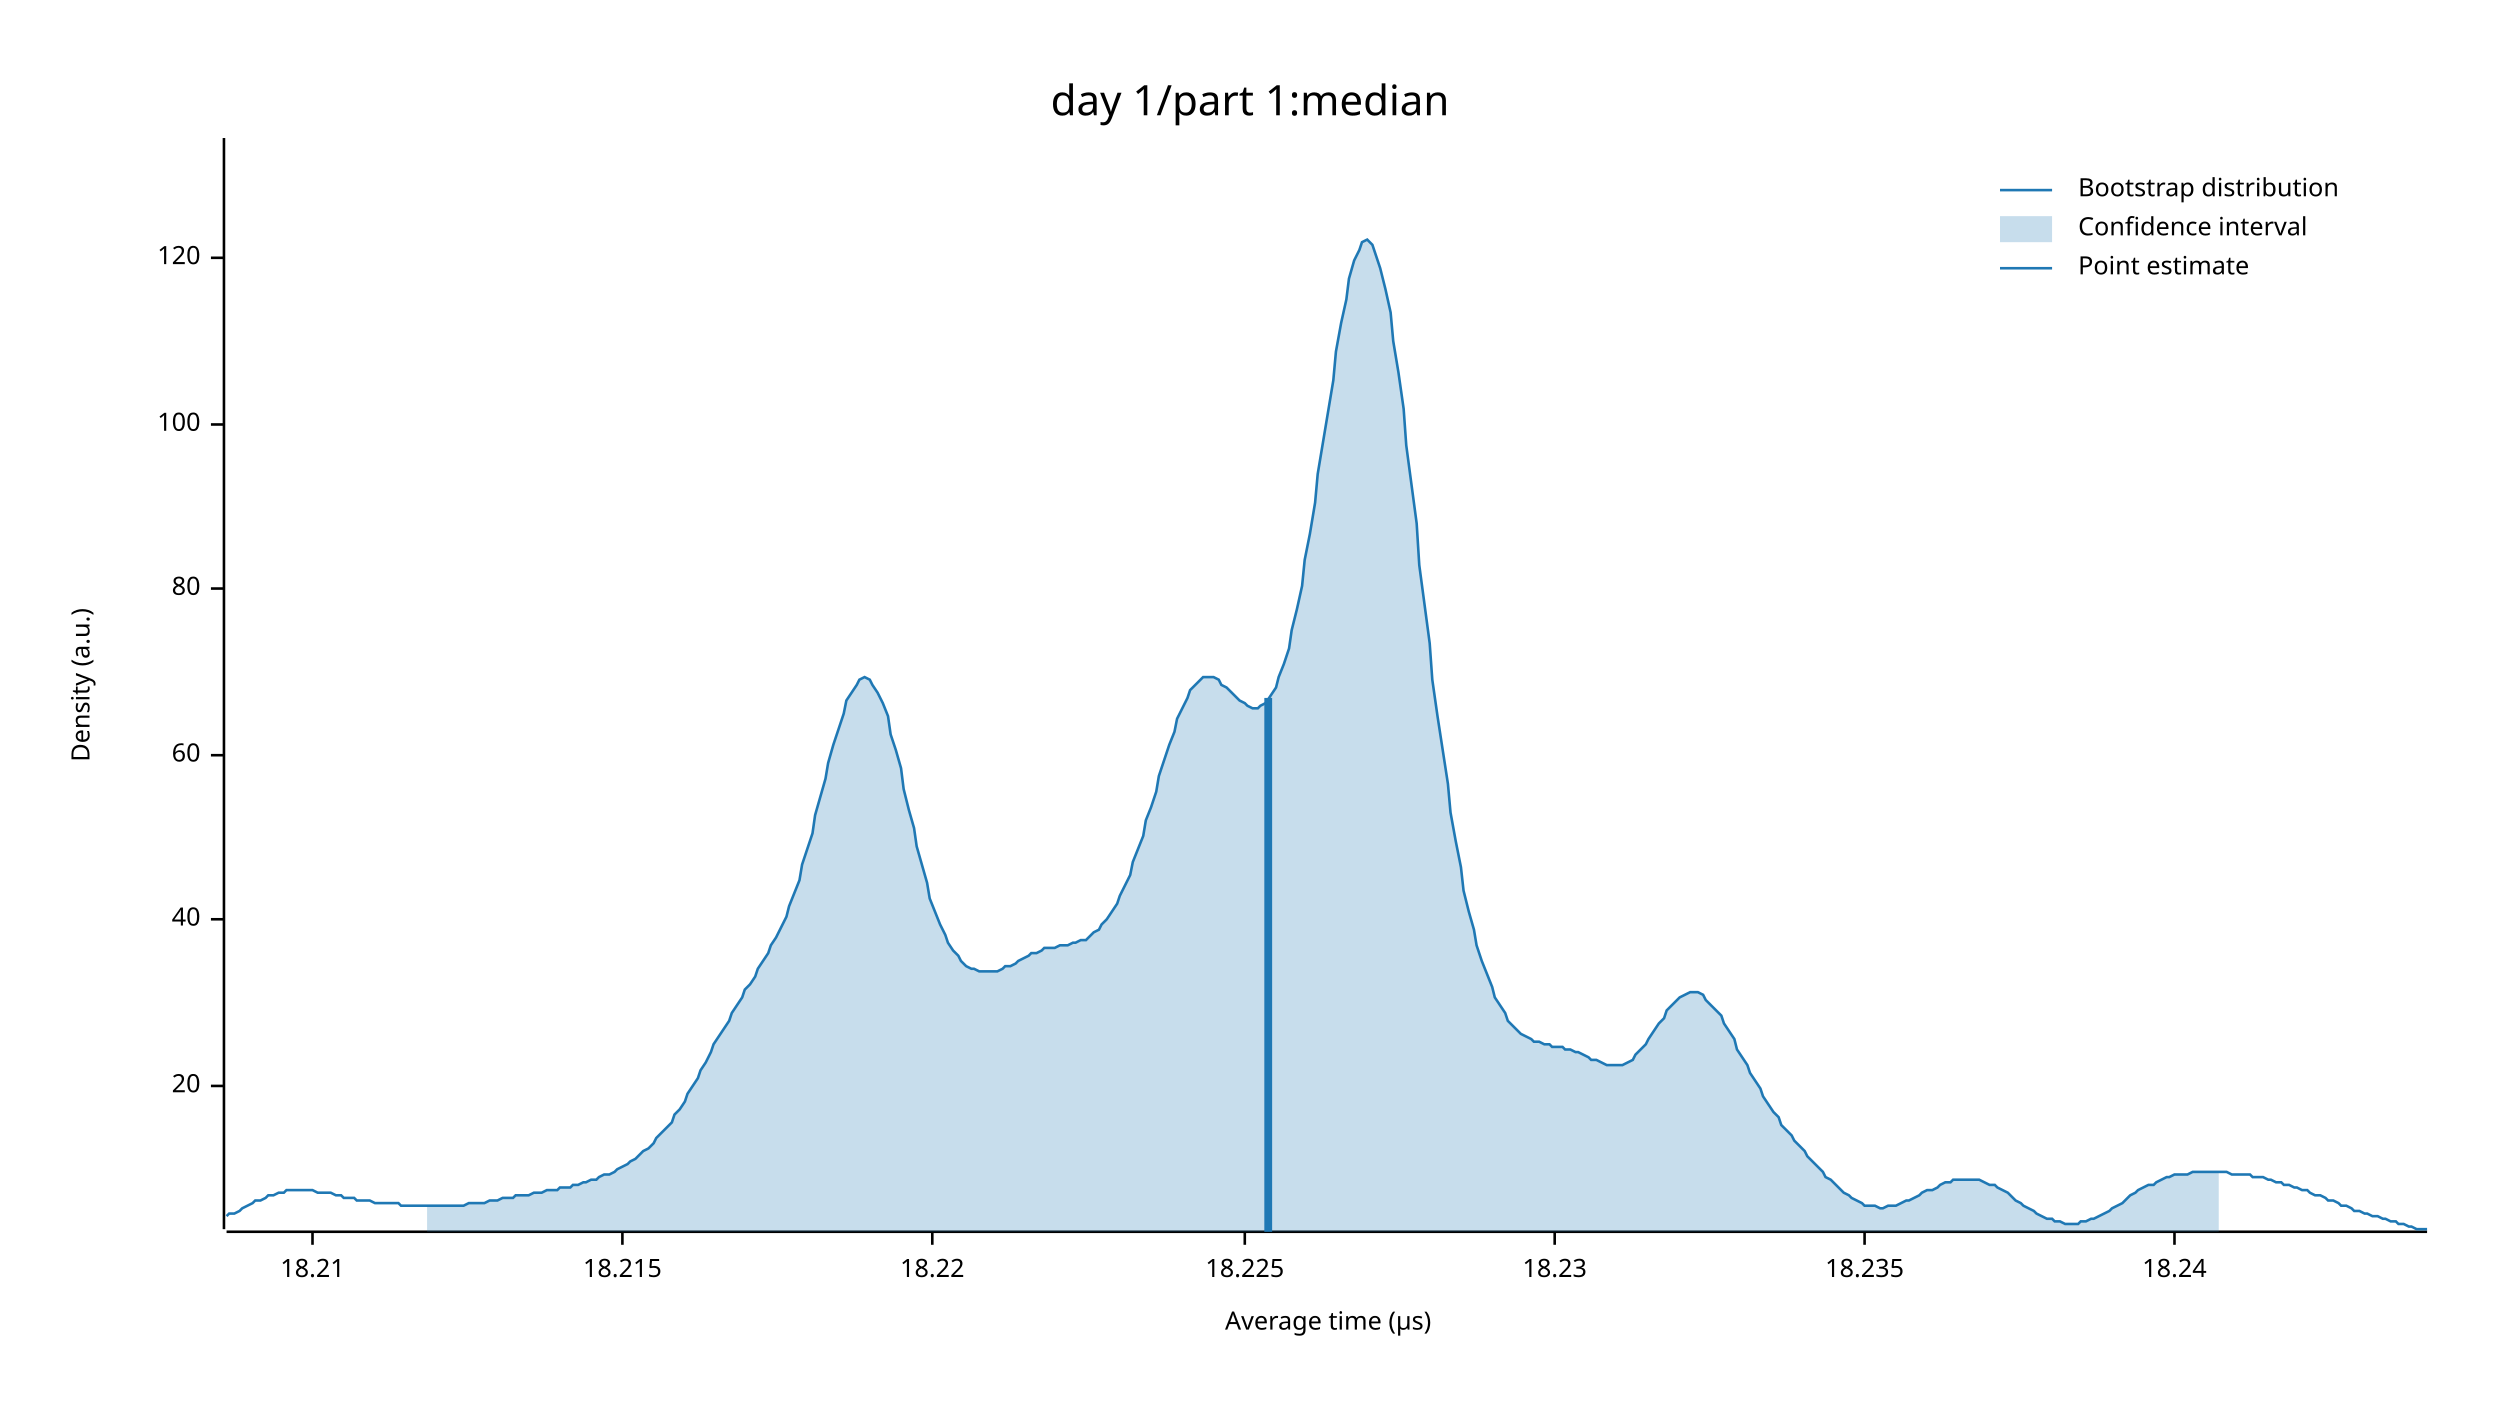
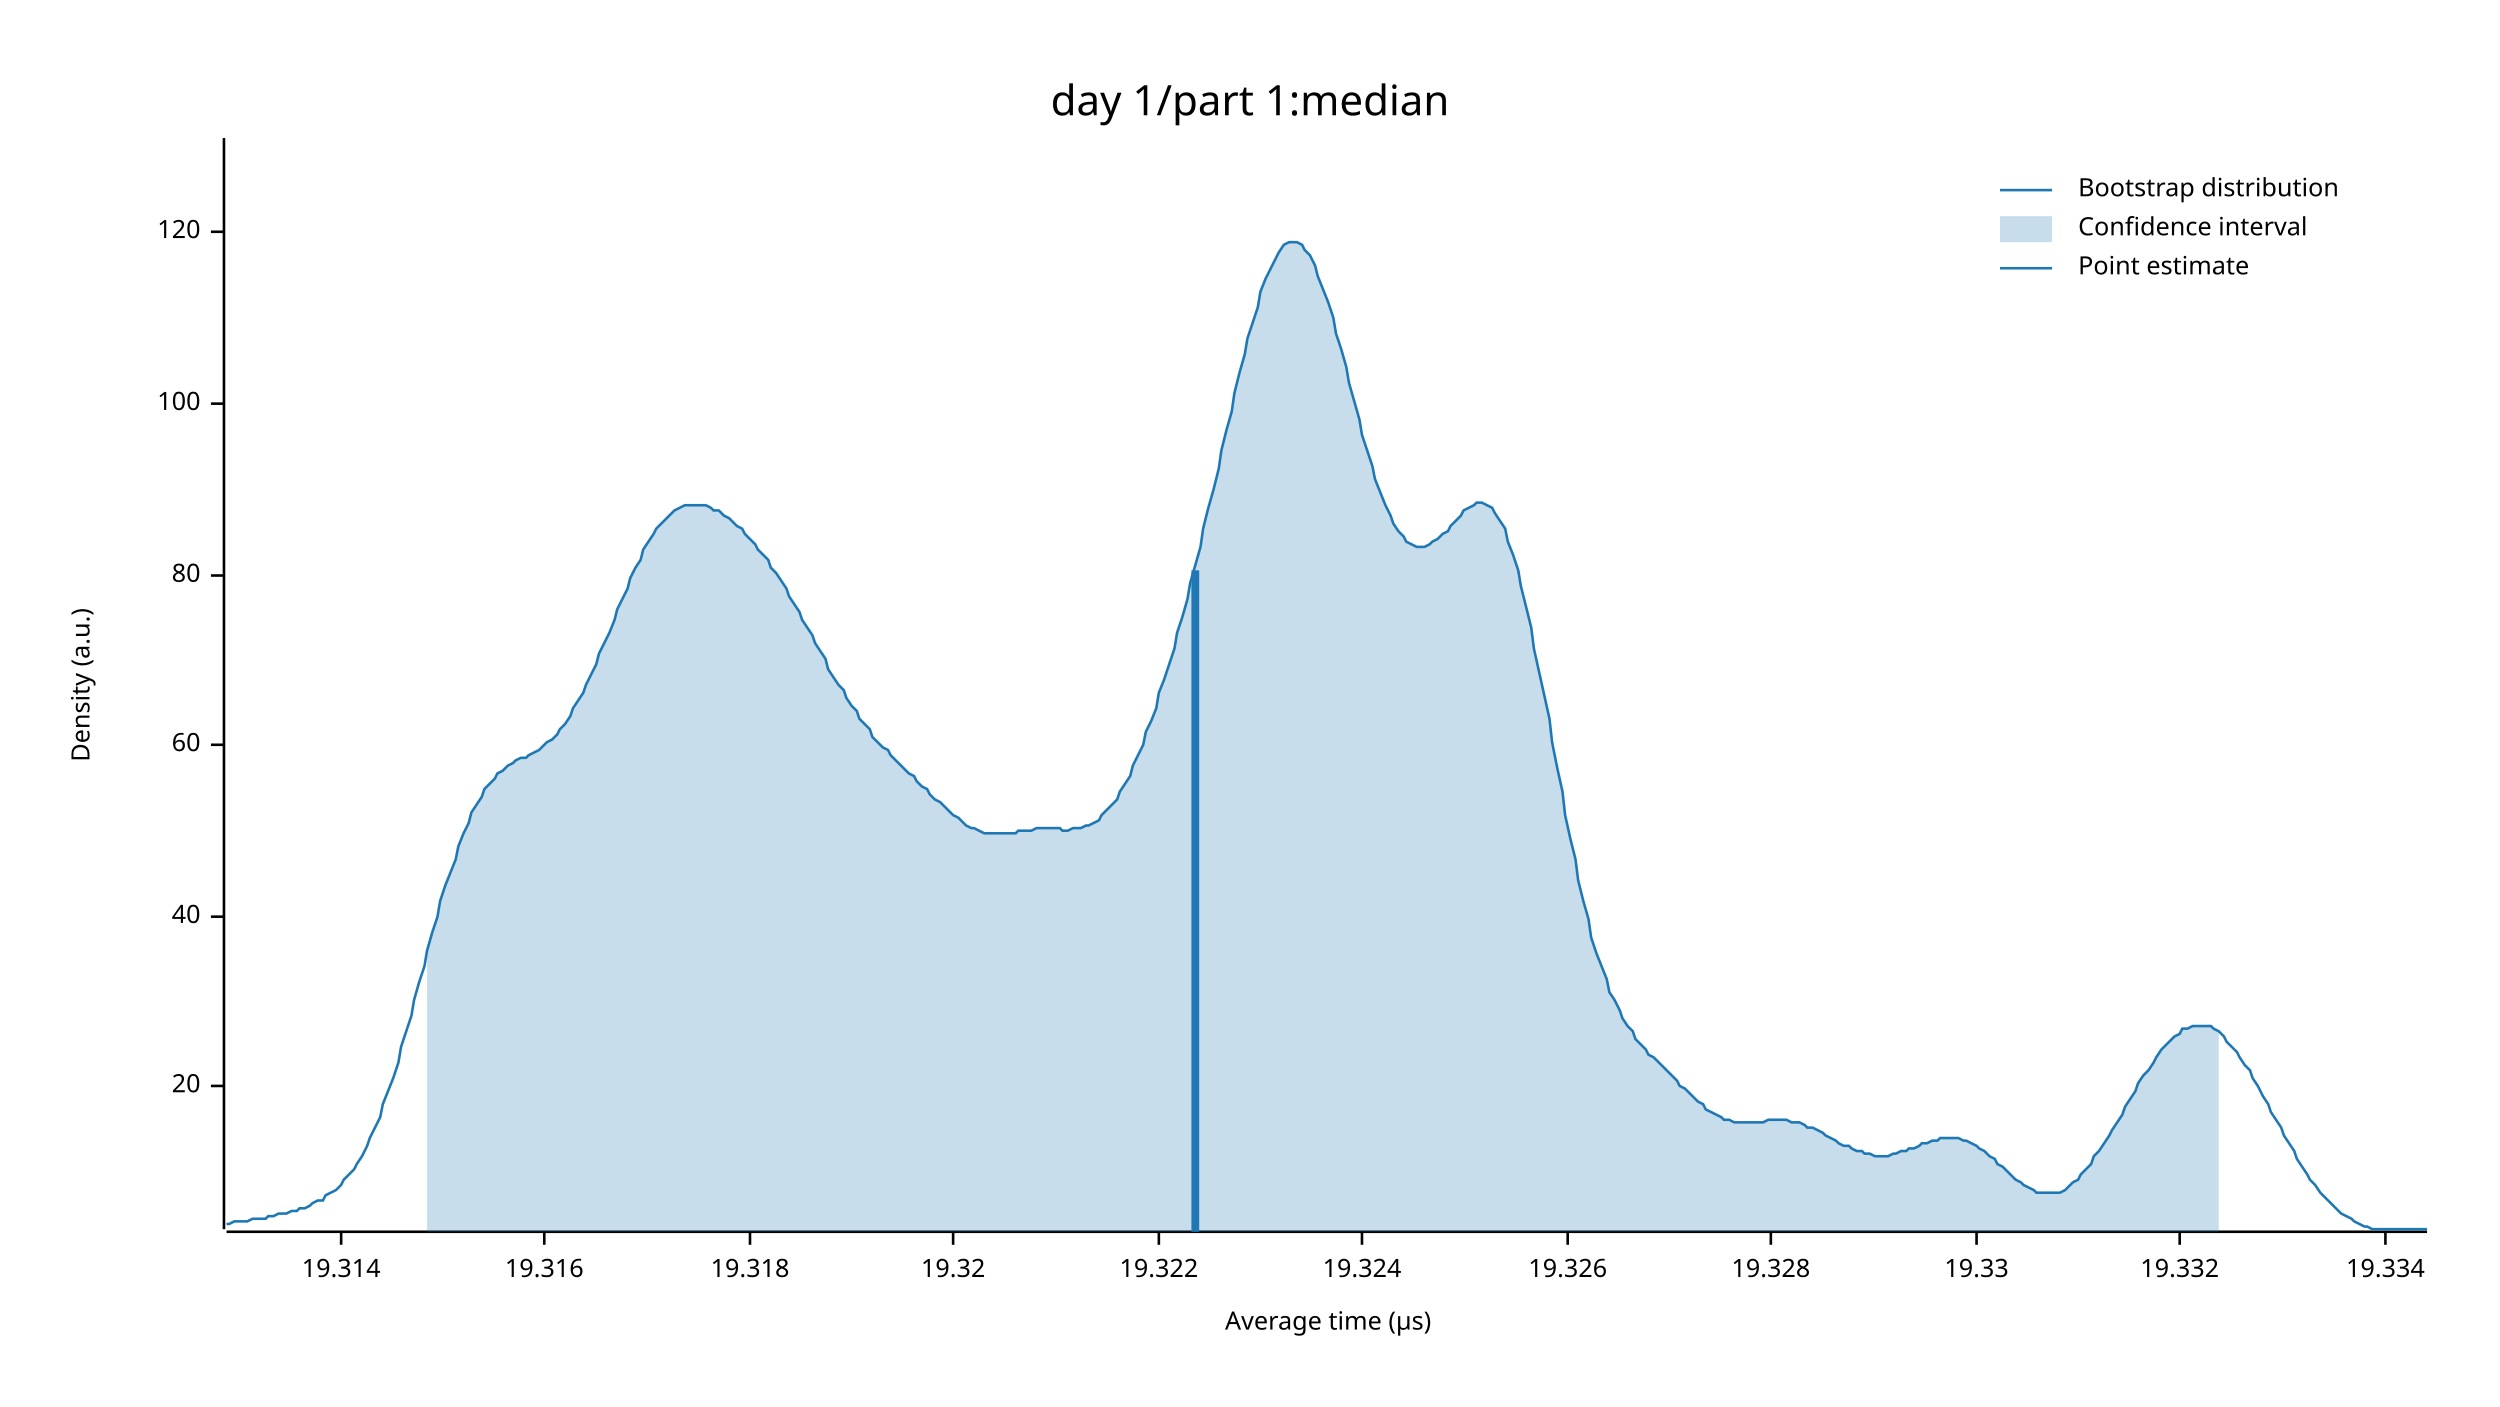
<svg xmlns="http://www.w3.org/2000/svg" width="960" height="540" viewBox="0 0 960 540">
  <text x="480" y="32" dy="0.76em" text-anchor="middle" font-family="sans-serif" font-size="16.129" opacity="1" fill="#000000">
day 1/part 1:median
</text>
  <text x="27" y="263" dy="0.76em" text-anchor="middle" font-family="sans-serif" font-size="9.677" opacity="1" fill="#000000" transform="rotate(270, 27, 263)">
Density (a.u.)
</text>
  <text x="510" y="513" dy="-0.5ex" text-anchor="middle" font-family="sans-serif" font-size="9.677" opacity="1" fill="#000000">
Average time (µs)
</text>
  <polyline fill="none" opacity="1" stroke="#000000" stroke-width="1" points="86,53 86,472 " />
  <text x="77" y="417" dy="0.5ex" text-anchor="end" font-family="sans-serif" font-size="9.677" opacity="1" fill="#000000">
20
</text>
  <polyline fill="none" opacity="1" stroke="#000000" stroke-width="1" points="81,417 86,417 " />
-   <text x="77" y="353" dy="0.5ex" text-anchor="end" font-family="sans-serif" font-size="9.677" opacity="1" fill="#000000">
+   <text x="77" y="352" dy="0.5ex" text-anchor="end" font-family="sans-serif" font-size="9.677" opacity="1" fill="#000000">
40
</text>
-   <polyline fill="none" opacity="1" stroke="#000000" stroke-width="1" points="81,353 86,353 " />
-   <text x="77" y="290" dy="0.5ex" text-anchor="end" font-family="sans-serif" font-size="9.677" opacity="1" fill="#000000">
+   <polyline fill="none" opacity="1" stroke="#000000" stroke-width="1" points="81,352 86,352 " />
+   <text x="77" y="286" dy="0.5ex" text-anchor="end" font-family="sans-serif" font-size="9.677" opacity="1" fill="#000000">
60
</text>
-   <polyline fill="none" opacity="1" stroke="#000000" stroke-width="1" points="81,290 86,290 " />
-   <text x="77" y="226" dy="0.5ex" text-anchor="end" font-family="sans-serif" font-size="9.677" opacity="1" fill="#000000">
+   <polyline fill="none" opacity="1" stroke="#000000" stroke-width="1" points="81,286 86,286 " />
+   <text x="77" y="221" dy="0.5ex" text-anchor="end" font-family="sans-serif" font-size="9.677" opacity="1" fill="#000000">
80
</text>
-   <polyline fill="none" opacity="1" stroke="#000000" stroke-width="1" points="81,226 86,226 " />
-   <text x="77" y="163" dy="0.5ex" text-anchor="end" font-family="sans-serif" font-size="9.677" opacity="1" fill="#000000">
+   <polyline fill="none" opacity="1" stroke="#000000" stroke-width="1" points="81,221 86,221 " />
+   <text x="77" y="155" dy="0.5ex" text-anchor="end" font-family="sans-serif" font-size="9.677" opacity="1" fill="#000000">
100
</text>
-   <polyline fill="none" opacity="1" stroke="#000000" stroke-width="1" points="81,163 86,163 " />
-   <text x="77" y="99" dy="0.5ex" text-anchor="end" font-family="sans-serif" font-size="9.677" opacity="1" fill="#000000">
+   <polyline fill="none" opacity="1" stroke="#000000" stroke-width="1" points="81,155 86,155 " />
+   <text x="77" y="89" dy="0.5ex" text-anchor="end" font-family="sans-serif" font-size="9.677" opacity="1" fill="#000000">
120
</text>
-   <polyline fill="none" opacity="1" stroke="#000000" stroke-width="1" points="81,99 86,99 " />
+   <polyline fill="none" opacity="1" stroke="#000000" stroke-width="1" points="81,89 86,89 " />
  <polyline fill="none" opacity="1" stroke="#000000" stroke-width="1" points="87,473 932,473 " />
-   <text x="120" y="483" dy="0.76em" text-anchor="middle" font-family="sans-serif" font-size="9.677" opacity="1" fill="#000000">
- 18.21
+   <text x="131" y="483" dy="0.76em" text-anchor="middle" font-family="sans-serif" font-size="9.677" opacity="1" fill="#000000">
+ 19.314
</text>
-   <polyline fill="none" opacity="1" stroke="#000000" stroke-width="1" points="120,473 120,478 " />
-   <text x="239" y="483" dy="0.76em" text-anchor="middle" font-family="sans-serif" font-size="9.677" opacity="1" fill="#000000">
- 18.215
+   <polyline fill="none" opacity="1" stroke="#000000" stroke-width="1" points="131,473 131,478 " />
+   <text x="209" y="483" dy="0.76em" text-anchor="middle" font-family="sans-serif" font-size="9.677" opacity="1" fill="#000000">
+ 19.316
</text>
-   <polyline fill="none" opacity="1" stroke="#000000" stroke-width="1" points="239,473 239,478 " />
-   <text x="358" y="483" dy="0.76em" text-anchor="middle" font-family="sans-serif" font-size="9.677" opacity="1" fill="#000000">
- 18.22
+   <polyline fill="none" opacity="1" stroke="#000000" stroke-width="1" points="209,473 209,478 " />
+   <text x="288" y="483" dy="0.76em" text-anchor="middle" font-family="sans-serif" font-size="9.677" opacity="1" fill="#000000">
+ 19.318
</text>
-   <polyline fill="none" opacity="1" stroke="#000000" stroke-width="1" points="358,473 358,478 " />
-   <text x="478" y="483" dy="0.76em" text-anchor="middle" font-family="sans-serif" font-size="9.677" opacity="1" fill="#000000">
- 18.225
+   <polyline fill="none" opacity="1" stroke="#000000" stroke-width="1" points="288,473 288,478 " />
+   <text x="366" y="483" dy="0.76em" text-anchor="middle" font-family="sans-serif" font-size="9.677" opacity="1" fill="#000000">
+ 19.32
</text>
-   <polyline fill="none" opacity="1" stroke="#000000" stroke-width="1" points="478,473 478,478 " />
-   <text x="597" y="483" dy="0.76em" text-anchor="middle" font-family="sans-serif" font-size="9.677" opacity="1" fill="#000000">
- 18.23
+   <polyline fill="none" opacity="1" stroke="#000000" stroke-width="1" points="366,473 366,478 " />
+   <text x="445" y="483" dy="0.76em" text-anchor="middle" font-family="sans-serif" font-size="9.677" opacity="1" fill="#000000">
+ 19.322
</text>
-   <polyline fill="none" opacity="1" stroke="#000000" stroke-width="1" points="597,473 597,478 " />
-   <text x="716" y="483" dy="0.76em" text-anchor="middle" font-family="sans-serif" font-size="9.677" opacity="1" fill="#000000">
- 18.235
+   <polyline fill="none" opacity="1" stroke="#000000" stroke-width="1" points="445,473 445,478 " />
+   <text x="523" y="483" dy="0.76em" text-anchor="middle" font-family="sans-serif" font-size="9.677" opacity="1" fill="#000000">
+ 19.324
</text>
-   <polyline fill="none" opacity="1" stroke="#000000" stroke-width="1" points="716,473 716,478 " />
-   <text x="835" y="483" dy="0.76em" text-anchor="middle" font-family="sans-serif" font-size="9.677" opacity="1" fill="#000000">
- 18.24
+   <polyline fill="none" opacity="1" stroke="#000000" stroke-width="1" points="523,473 523,478 " />
+   <text x="602" y="483" dy="0.76em" text-anchor="middle" font-family="sans-serif" font-size="9.677" opacity="1" fill="#000000">
+ 19.326
</text>
-   <polyline fill="none" opacity="1" stroke="#000000" stroke-width="1" points="835,473 835,478 " />
-   <polyline fill="none" opacity="1" stroke="#1F78B4" stroke-width="1" points="87,467 88,466 90,466 92,465 93,464 95,463 97,462 98,461 100,461 102,460 103,459 105,459 107,458 109,458 110,457 112,457 114,457 115,457 117,457 119,457 120,457 122,458 124,458 125,458 127,458 129,459 131,459 132,460 134,460 136,460 137,461 139,461 141,461 142,461 144,462 146,462 147,462 149,462 151,462 153,462 154,463 156,463 158,463 159,463 161,463 163,463 164,463 166,463 168,463 169,463 171,463 173,463 175,463 176,463 178,463 180,462 181,462 183,462 185,462 186,462 188,461 190,461 191,461 193,460 195,460 197,460 198,459 200,459 202,459 203,459 205,458 207,458 208,458 210,457 212,457 214,457 215,456 217,456 219,456 220,455 222,455 224,454 225,454 227,453 229,453 230,452 232,451 234,451 236,450 237,449 239,448 241,447 242,446 244,445 246,443 247,442 249,441 251,439 252,437 254,435 256,433 258,431 259,428 261,426 263,423 264,420 266,417 268,414 269,411 271,408 273,404 274,401 276,398 278,395 280,392 281,389 283,386 285,383 286,380 288,378 290,375 291,372 293,369 295,366 296,363 298,360 300,356 302,352 303,348 305,343 307,338 308,332 310,326 312,320 313,313 315,306 317,299 318,293 320,286 322,280 324,274 325,269 327,266 329,263 330,261 332,260 334,261 335,263 337,266 339,270 341,275 342,282 344,288 346,295 347,303 349,311 351,318 352,325 354,332 356,339 357,345 359,350 361,355 363,359 364,362 366,365 368,367 369,369 371,371 373,372 374,372 376,373 378,373 379,373 381,373 383,373 385,372 386,371 388,371 390,370 391,369 393,368 395,367 396,366 398,366 400,365 401,364 403,364 405,364 407,363 408,363 410,363 412,362 413,362 415,361 417,361 418,360 420,358 422,357 423,355 425,353 427,350 429,347 430,344 432,340 434,336 435,331 437,326 439,321 440,315 442,310 444,304 445,298 447,292 449,286 451,281 452,276 454,272 456,268 457,265 459,263 461,261 462,260 464,260 466,260 468,261 469,263 471,264 473,266 474,267 476,269 478,270 479,271 481,272 483,272 484,271 486,270 488,267 490,264 491,260 493,255 495,249 496,242 498,234 500,225 501,215 503,205 505,193 506,182 508,170 510,158 512,146 513,135 515,124 517,115 518,107 520,100 522,96 523,93 525,92 527,94 528,97 530,103 532,111 534,120 535,131 537,143 539,157 540,171 542,186 544,201 545,217 547,232 549,247 550,261 552,275 554,288 556,301 557,312 559,323 561,333 562,342 564,350 566,357 567,363 569,369 571,374 573,379 574,383 576,386 578,389 579,392 581,394 583,396 584,397 586,398 588,399 589,400 591,400 593,401 595,401 596,402 598,402 600,402 601,403 603,403 605,404 606,404 608,405 610,406 611,407 613,407 615,408 617,409 618,409 620,409 622,409 623,409 625,408 627,407 628,405 630,403 632,401 633,399 635,396 637,393 639,391 640,388 642,386 644,384 645,383 647,382 649,381 650,381 652,381 654,382 655,384 657,386 659,388 661,390 662,393 664,396 666,399 667,403 669,406 671,409 672,412 674,415 676,418 677,421 679,424 681,427 683,429 684,432 686,434 688,436 689,438 691,440 693,442 694,444 696,446 698,448 700,450 701,452 703,453 705,455 706,456 708,458 710,459 711,460 713,461 715,462 716,463 718,463 720,463 722,464 723,464 725,463 727,463 728,463 730,462 732,461 733,461 735,460 737,459 738,458 740,457 742,457 744,456 745,455 747,454 749,454 750,453 752,453 754,453 755,453 757,453 759,453 760,453 762,454 764,455 766,455 767,456 769,457 771,458 772,459 774,461 776,462 777,463 779,464 781,465 782,466 784,467 786,468 788,468 789,469 791,469 793,470 794,470 796,470 798,470 799,469 801,469 803,468 804,468 806,467 808,466 810,465 811,464 813,463 815,462 816,461 818,459 820,458 821,457 823,456 825,455 827,455 828,454 830,453 832,452 833,452 835,451 837,451 838,451 840,451 842,450 843,450 845,450 847,450 849,450 850,450 852,450 854,450 855,450 857,451 859,451 860,451 862,451 864,451 865,452 867,452 869,452 871,453 872,453 874,454 876,454 877,455 879,455 881,456 882,456 884,457 886,457 887,458 889,459 891,459 893,460 894,461 896,461 898,462 899,463 901,463 903,464 904,465 906,465 908,466 909,466 911,467 913,467 915,468 916,468 918,469 920,469 921,470 923,470 925,471 926,471 928,472 930,472 932,472 " />
-   <polygon opacity="0.25" fill="#1F78B4" points="164,463 166,463 168,463 169,463 171,463 173,463 175,463 176,463 178,463 180,462 181,462 183,462 185,462 186,462 188,461 190,461 191,461 193,460 195,460 197,460 198,459 200,459 202,459 203,459 205,458 207,458 208,458 210,457 212,457 214,457 215,456 217,456 219,456 220,455 222,455 224,454 225,454 227,453 229,453 230,452 232,451 234,451 236,450 237,449 239,448 241,447 242,446 244,445 246,443 247,442 249,441 251,439 252,437 254,435 256,433 258,431 259,428 261,426 263,423 264,420 266,417 268,414 269,411 271,408 273,404 274,401 276,398 278,395 280,392 281,389 283,386 285,383 286,380 288,378 290,375 291,372 293,369 295,366 296,363 298,360 300,356 302,352 303,348 305,343 307,338 308,332 310,326 312,320 313,313 315,306 317,299 318,293 320,286 322,280 324,274 325,269 327,266 329,263 330,261 332,260 334,261 335,263 337,266 339,270 341,275 342,282 344,288 346,295 347,303 349,311 351,318 352,325 354,332 356,339 357,345 359,350 361,355 363,359 364,362 366,365 368,367 369,369 371,371 373,372 374,372 376,373 378,373 379,373 381,373 383,373 385,372 386,371 388,371 390,370 391,369 393,368 395,367 396,366 398,366 400,365 401,364 403,364 405,364 407,363 408,363 410,363 412,362 413,362 415,361 417,361 418,360 420,358 422,357 423,355 425,353 427,350 429,347 430,344 432,340 434,336 435,331 437,326 439,321 440,315 442,310 444,304 445,298 447,292 449,286 451,281 452,276 454,272 456,268 457,265 459,263 461,261 462,260 464,260 466,260 468,261 469,263 471,264 473,266 474,267 476,269 478,270 479,271 481,272 483,272 484,271 486,270 488,267 490,264 491,260 493,255 495,249 496,242 498,234 500,225 501,215 503,205 505,193 506,182 508,170 510,158 512,146 513,135 515,124 517,115 518,107 520,100 522,96 523,93 525,92 527,94 528,97 530,103 532,111 534,120 535,131 537,143 539,157 540,171 542,186 544,201 545,217 547,232 549,247 550,261 552,275 554,288 556,301 557,312 559,323 561,333 562,342 564,350 566,357 567,363 569,369 571,374 573,379 574,383 576,386 578,389 579,392 581,394 583,396 584,397 586,398 588,399 589,400 591,400 593,401 595,401 596,402 598,402 600,402 601,403 603,403 605,404 606,404 608,405 610,406 611,407 613,407 615,408 617,409 618,409 620,409 622,409 623,409 625,408 627,407 628,405 630,403 632,401 633,399 635,396 637,393 639,391 640,388 642,386 644,384 645,383 647,382 649,381 650,381 652,381 654,382 655,384 657,386 659,388 661,390 662,393 664,396 666,399 667,403 669,406 671,409 672,412 674,415 676,418 677,421 679,424 681,427 683,429 684,432 686,434 688,436 689,438 691,440 693,442 694,444 696,446 698,448 700,450 701,452 703,453 705,455 706,456 708,458 710,459 711,460 713,461 715,462 716,463 718,463 720,463 722,464 723,464 725,463 727,463 728,463 730,462 732,461 733,461 735,460 737,459 738,458 740,457 742,457 744,456 745,455 747,454 749,454 750,453 752,453 754,453 755,453 757,453 759,453 760,453 762,454 764,455 766,455 767,456 769,457 771,458 772,459 774,461 776,462 777,463 779,464 781,465 782,466 784,467 786,468 788,468 789,469 791,469 793,470 794,470 796,470 798,470 799,469 801,469 803,468 804,468 806,467 808,466 810,465 811,464 813,463 815,462 816,461 818,459 820,458 821,457 823,456 825,455 827,455 828,454 830,453 832,452 833,452 835,451 837,451 838,451 840,451 842,450 843,450 845,450 847,450 849,450 850,450 852,450 852,473 164,473 " />
-   <polyline fill="none" opacity="1" stroke="#1F78B4" stroke-width="3" points="487,473 487,268 " />
+   <polyline fill="none" opacity="1" stroke="#000000" stroke-width="1" points="602,473 602,478 " />
+   <text x="680" y="483" dy="0.76em" text-anchor="middle" font-family="sans-serif" font-size="9.677" opacity="1" fill="#000000">
+ 19.328
+ </text>
+   <polyline fill="none" opacity="1" stroke="#000000" stroke-width="1" points="680,473 680,478 " />
+   <text x="759" y="483" dy="0.76em" text-anchor="middle" font-family="sans-serif" font-size="9.677" opacity="1" fill="#000000">
+ 19.33
+ </text>
+   <polyline fill="none" opacity="1" stroke="#000000" stroke-width="1" points="759,473 759,478 " />
+   <text x="837" y="483" dy="0.76em" text-anchor="middle" font-family="sans-serif" font-size="9.677" opacity="1" fill="#000000">
+ 19.332
+ </text>
+   <polyline fill="none" opacity="1" stroke="#000000" stroke-width="1" points="837,473 837,478 " />
+   <text x="916" y="483" dy="0.76em" text-anchor="middle" font-family="sans-serif" font-size="9.677" opacity="1" fill="#000000">
+ 19.334
+ </text>
+   <polyline fill="none" opacity="1" stroke="#000000" stroke-width="1" points="916,473 916,478 " />
+   <polyline fill="none" opacity="1" stroke="#1F78B4" stroke-width="1" points="87,470 88,470 90,469 92,469 93,469 95,469 97,468 98,468 100,468 102,468 103,467 105,467 107,466 109,466 110,466 112,465 114,465 115,464 117,464 119,463 120,462 122,461 124,461 125,459 127,458 129,457 131,455 132,453 134,451 136,449 137,447 139,444 141,440 142,437 144,433 146,429 147,424 149,419 151,414 153,408 154,402 156,396 158,390 159,384 161,377 163,371 164,365 166,358 168,352 169,346 171,340 173,335 175,330 176,325 178,320 180,316 181,312 183,309 185,306 186,303 188,301 190,299 191,297 193,296 195,294 197,293 198,292 200,291 202,291 203,290 205,289 207,288 208,287 210,285 212,284 214,282 215,280 217,278 219,275 220,272 222,269 224,266 225,263 227,259 229,255 230,251 232,247 234,243 236,238 237,234 239,230 241,226 242,222 244,218 246,215 247,211 249,208 251,205 252,203 254,201 256,199 258,197 259,196 261,195 263,194 264,194 266,194 268,194 269,194 271,194 273,195 274,196 276,196 278,198 280,199 281,200 283,202 285,203 286,205 288,207 290,209 291,211 293,213 295,215 296,218 298,220 300,223 302,226 303,229 305,232 307,235 308,238 310,241 312,244 313,247 315,250 317,253 318,257 320,260 322,263 324,265 325,268 327,271 329,273 330,276 332,278 334,280 335,283 337,285 339,287 341,288 342,290 344,292 346,294 347,295 349,297 351,298 352,300 354,302 356,303 357,305 359,307 361,308 363,310 364,311 366,313 368,314 369,315 371,317 373,318 374,318 376,319 378,320 379,320 381,320 383,320 385,320 386,320 388,320 390,320 391,319 393,319 395,319 396,319 398,318 400,318 401,318 403,318 405,318 407,318 408,319 410,319 412,318 413,318 415,318 417,317 418,317 420,316 422,315 423,313 425,311 427,309 429,307 430,304 432,301 434,298 435,294 437,290 439,286 440,281 442,277 444,272 445,266 447,261 449,255 451,249 452,243 454,237 456,230 457,224 459,217 461,210 462,203 464,195 466,188 468,180 469,173 471,165 473,158 474,151 476,143 478,136 479,130 481,124 483,118 484,112 486,107 488,103 490,99 491,97 493,94 495,93 496,93 498,93 500,94 501,96 503,98 505,102 506,106 508,111 510,116 512,122 513,128 515,134 517,141 518,147 520,154 522,161 523,167 525,173 527,179 528,184 530,189 532,194 534,198 535,201 537,204 539,206 540,208 542,209 544,210 545,210 547,210 549,209 550,208 552,207 554,205 556,204 557,202 559,200 561,198 562,196 564,195 566,194 567,193 569,193 571,194 573,195 574,197 576,200 578,203 579,208 581,213 583,219 584,225 586,233 588,241 589,249 591,258 593,267 595,276 596,285 598,295 600,304 601,313 603,322 605,330 606,338 608,346 610,353 611,360 613,366 615,371 617,376 618,381 620,384 622,388 623,391 625,394 627,396 628,399 630,401 632,403 633,405 635,406 637,408 639,410 640,411 642,413 644,415 645,417 647,418 649,420 650,421 652,423 654,424 655,426 657,427 659,428 661,429 662,430 664,430 666,431 667,431 669,431 671,431 672,431 674,431 676,431 677,431 679,430 681,430 683,430 684,430 686,430 688,431 689,431 691,431 693,432 694,433 696,433 698,434 700,435 701,436 703,437 705,438 706,439 708,440 710,440 711,441 713,442 715,442 716,443 718,443 720,444 722,444 723,444 725,444 727,443 728,443 730,442 732,442 733,441 735,441 737,440 738,439 740,439 742,438 744,438 745,437 747,437 749,437 750,437 752,437 754,438 755,438 757,439 759,440 760,441 762,442 764,444 766,445 767,447 769,448 771,450 772,451 774,453 776,454 777,455 779,456 781,457 782,458 784,458 786,458 788,458 789,458 791,458 793,457 794,456 796,454 798,453 799,451 801,449 803,447 804,444 806,442 808,439 810,436 811,434 813,431 815,428 816,425 818,422 820,419 821,416 823,413 825,411 827,408 828,406 830,403 832,401 833,400 835,398 837,397 838,395 840,395 842,394 843,394 845,394 847,394 849,394 850,395 852,396 854,398 855,400 857,402 859,404 860,406 862,409 864,411 865,414 867,417 869,421 871,424 872,427 874,430 876,433 877,436 879,439 881,442 882,445 884,448 886,451 887,453 889,455 891,458 893,460 894,461 896,463 898,465 899,466 901,467 903,468 904,469 906,470 908,471 909,471 911,472 913,472 915,472 916,472 918,472 920,472 921,472 923,472 925,472 926,472 928,472 930,472 932,472 " />
+   <polygon opacity="0.25" fill="#1F78B4" points="164,365 166,358 168,352 169,346 171,340 173,335 175,330 176,325 178,320 180,316 181,312 183,309 185,306 186,303 188,301 190,299 191,297 193,296 195,294 197,293 198,292 200,291 202,291 203,290 205,289 207,288 208,287 210,285 212,284 214,282 215,280 217,278 219,275 220,272 222,269 224,266 225,263 227,259 229,255 230,251 232,247 234,243 236,238 237,234 239,230 241,226 242,222 244,218 246,215 247,211 249,208 251,205 252,203 254,201 256,199 258,197 259,196 261,195 263,194 264,194 266,194 268,194 269,194 271,194 273,195 274,196 276,196 278,198 280,199 281,200 283,202 285,203 286,205 288,207 290,209 291,211 293,213 295,215 296,218 298,220 300,223 302,226 303,229 305,232 307,235 308,238 310,241 312,244 313,247 315,250 317,253 318,257 320,260 322,263 324,265 325,268 327,271 329,273 330,276 332,278 334,280 335,283 337,285 339,287 341,288 342,290 344,292 346,294 347,295 349,297 351,298 352,300 354,302 356,303 357,305 359,307 361,308 363,310 364,311 366,313 368,314 369,315 371,317 373,318 374,318 376,319 378,320 379,320 381,320 383,320 385,320 386,320 388,320 390,320 391,319 393,319 395,319 396,319 398,318 400,318 401,318 403,318 405,318 407,318 408,319 410,319 412,318 413,318 415,318 417,317 418,317 420,316 422,315 423,313 425,311 427,309 429,307 430,304 432,301 434,298 435,294 437,290 439,286 440,281 442,277 444,272 445,266 447,261 449,255 451,249 452,243 454,237 456,230 457,224 459,217 461,210 462,203 464,195 466,188 468,180 469,173 471,165 473,158 474,151 476,143 478,136 479,130 481,124 483,118 484,112 486,107 488,103 490,99 491,97 493,94 495,93 496,93 498,93 500,94 501,96 503,98 505,102 506,106 508,111 510,116 512,122 513,128 515,134 517,141 518,147 520,154 522,161 523,167 525,173 527,179 528,184 530,189 532,194 534,198 535,201 537,204 539,206 540,208 542,209 544,210 545,210 547,210 549,209 550,208 552,207 554,205 556,204 557,202 559,200 561,198 562,196 564,195 566,194 567,193 569,193 571,194 573,195 574,197 576,200 578,203 579,208 581,213 583,219 584,225 586,233 588,241 589,249 591,258 593,267 595,276 596,285 598,295 600,304 601,313 603,322 605,330 606,338 608,346 610,353 611,360 613,366 615,371 617,376 618,381 620,384 622,388 623,391 625,394 627,396 628,399 630,401 632,403 633,405 635,406 637,408 639,410 640,411 642,413 644,415 645,417 647,418 649,420 650,421 652,423 654,424 655,426 657,427 659,428 661,429 662,430 664,430 666,431 667,431 669,431 671,431 672,431 674,431 676,431 677,431 679,430 681,430 683,430 684,430 686,430 688,431 689,431 691,431 693,432 694,433 696,433 698,434 700,435 701,436 703,437 705,438 706,439 708,440 710,440 711,441 713,442 715,442 716,443 718,443 720,444 722,444 723,444 725,444 727,443 728,443 730,442 732,442 733,441 735,441 737,440 738,439 740,439 742,438 744,438 745,437 747,437 749,437 750,437 752,437 754,438 755,438 757,439 759,440 760,441 762,442 764,444 766,445 767,447 769,448 771,450 772,451 774,453 776,454 777,455 779,456 781,457 782,458 784,458 786,458 788,458 789,458 791,458 793,457 794,456 796,454 798,453 799,451 801,449 803,447 804,444 806,442 808,439 810,436 811,434 813,431 815,428 816,425 818,422 820,419 821,416 823,413 825,411 827,408 828,406 830,403 832,401 833,400 835,398 837,397 838,395 840,395 842,394 843,394 845,394 847,394 849,394 850,395 852,396 852,473 164,473 " />
+   <polyline fill="none" opacity="1" stroke="#1F78B4" stroke-width="3" points="459,473 459,219 " />
  <text x="798" y="68" dy="0.76em" text-anchor="start" font-family="sans-serif" font-size="9.677" opacity="1" fill="#000000">
Bootstrap distribution
</text>
  <text x="798" y="83" dy="0.76em" text-anchor="start" font-family="sans-serif" font-size="9.677" opacity="1" fill="#000000">
Confidence interval
</text>
  <text x="798" y="98" dy="0.76em" text-anchor="start" font-family="sans-serif" font-size="9.677" opacity="1" fill="#000000">
Point estimate
</text>
  <polyline fill="none" opacity="1" stroke="#1F78B4" stroke-width="1" points="768,73 788,73 " />
  <rect x="768" y="83" width="20" height="10" opacity="0.25" fill="#1F78B4" stroke="none" />
  <polyline fill="none" opacity="1" stroke="#1F78B4" stroke-width="1" points="768,103 788,103 " />
</svg>
